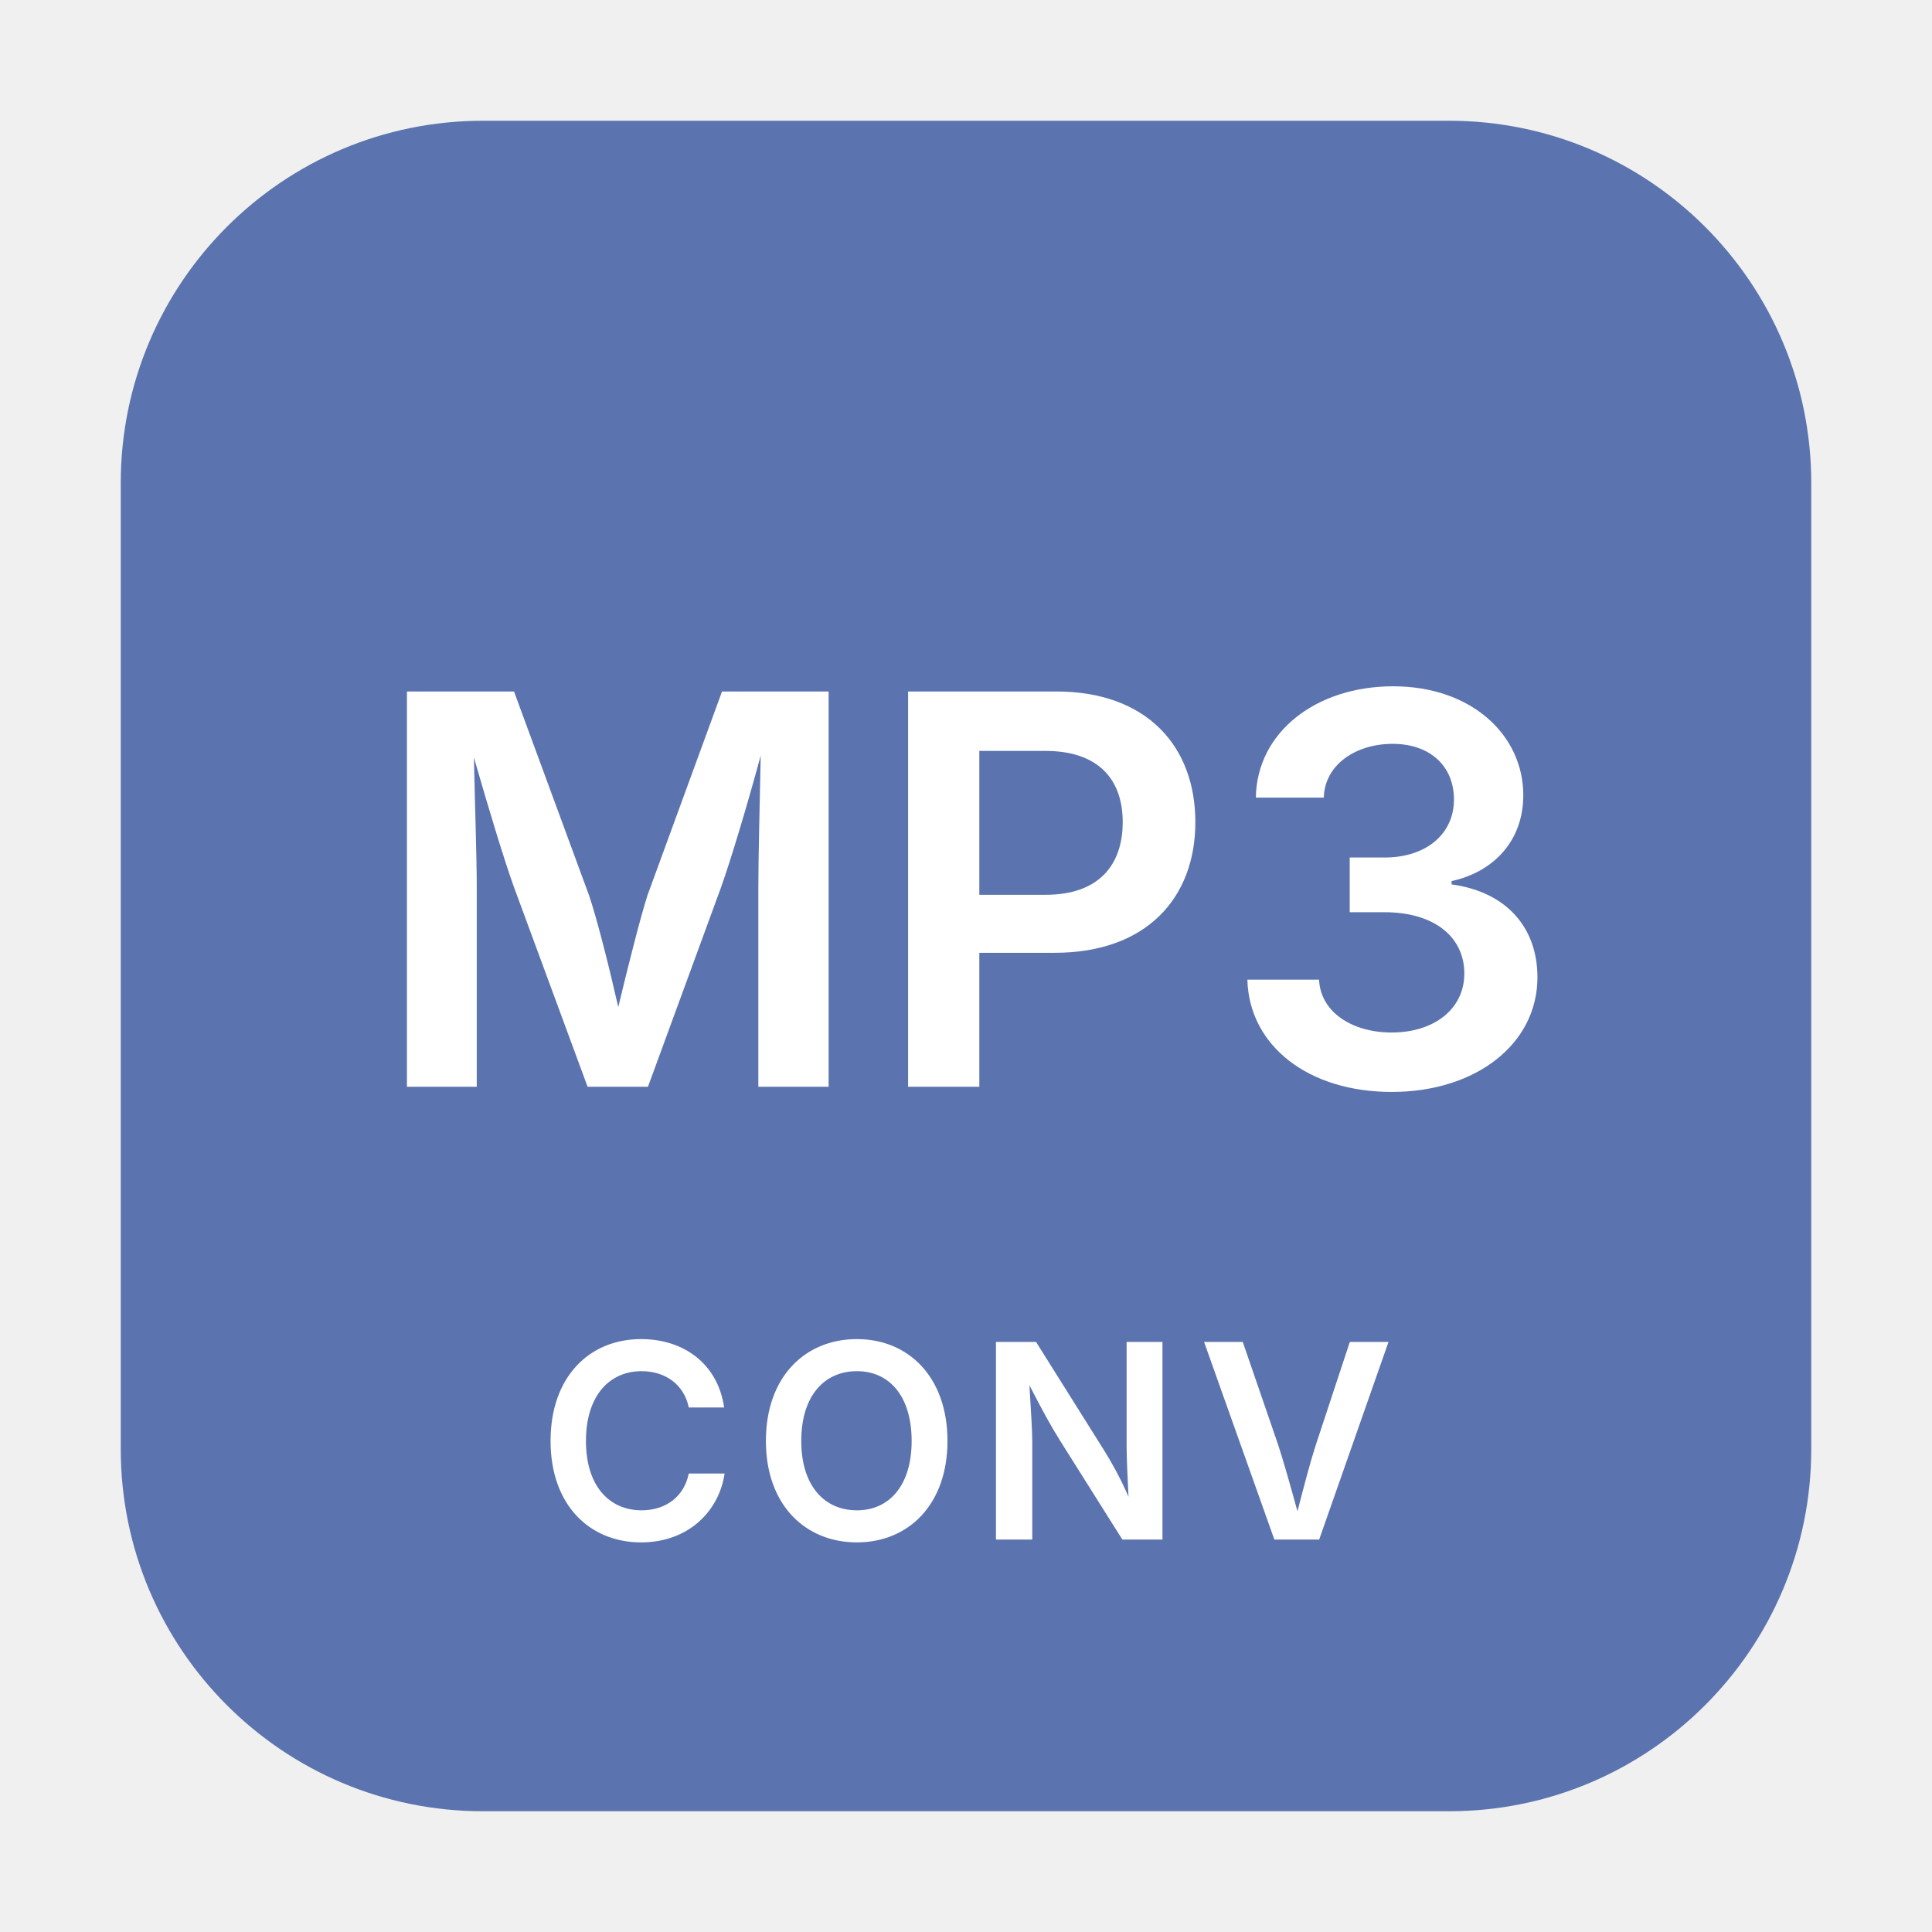
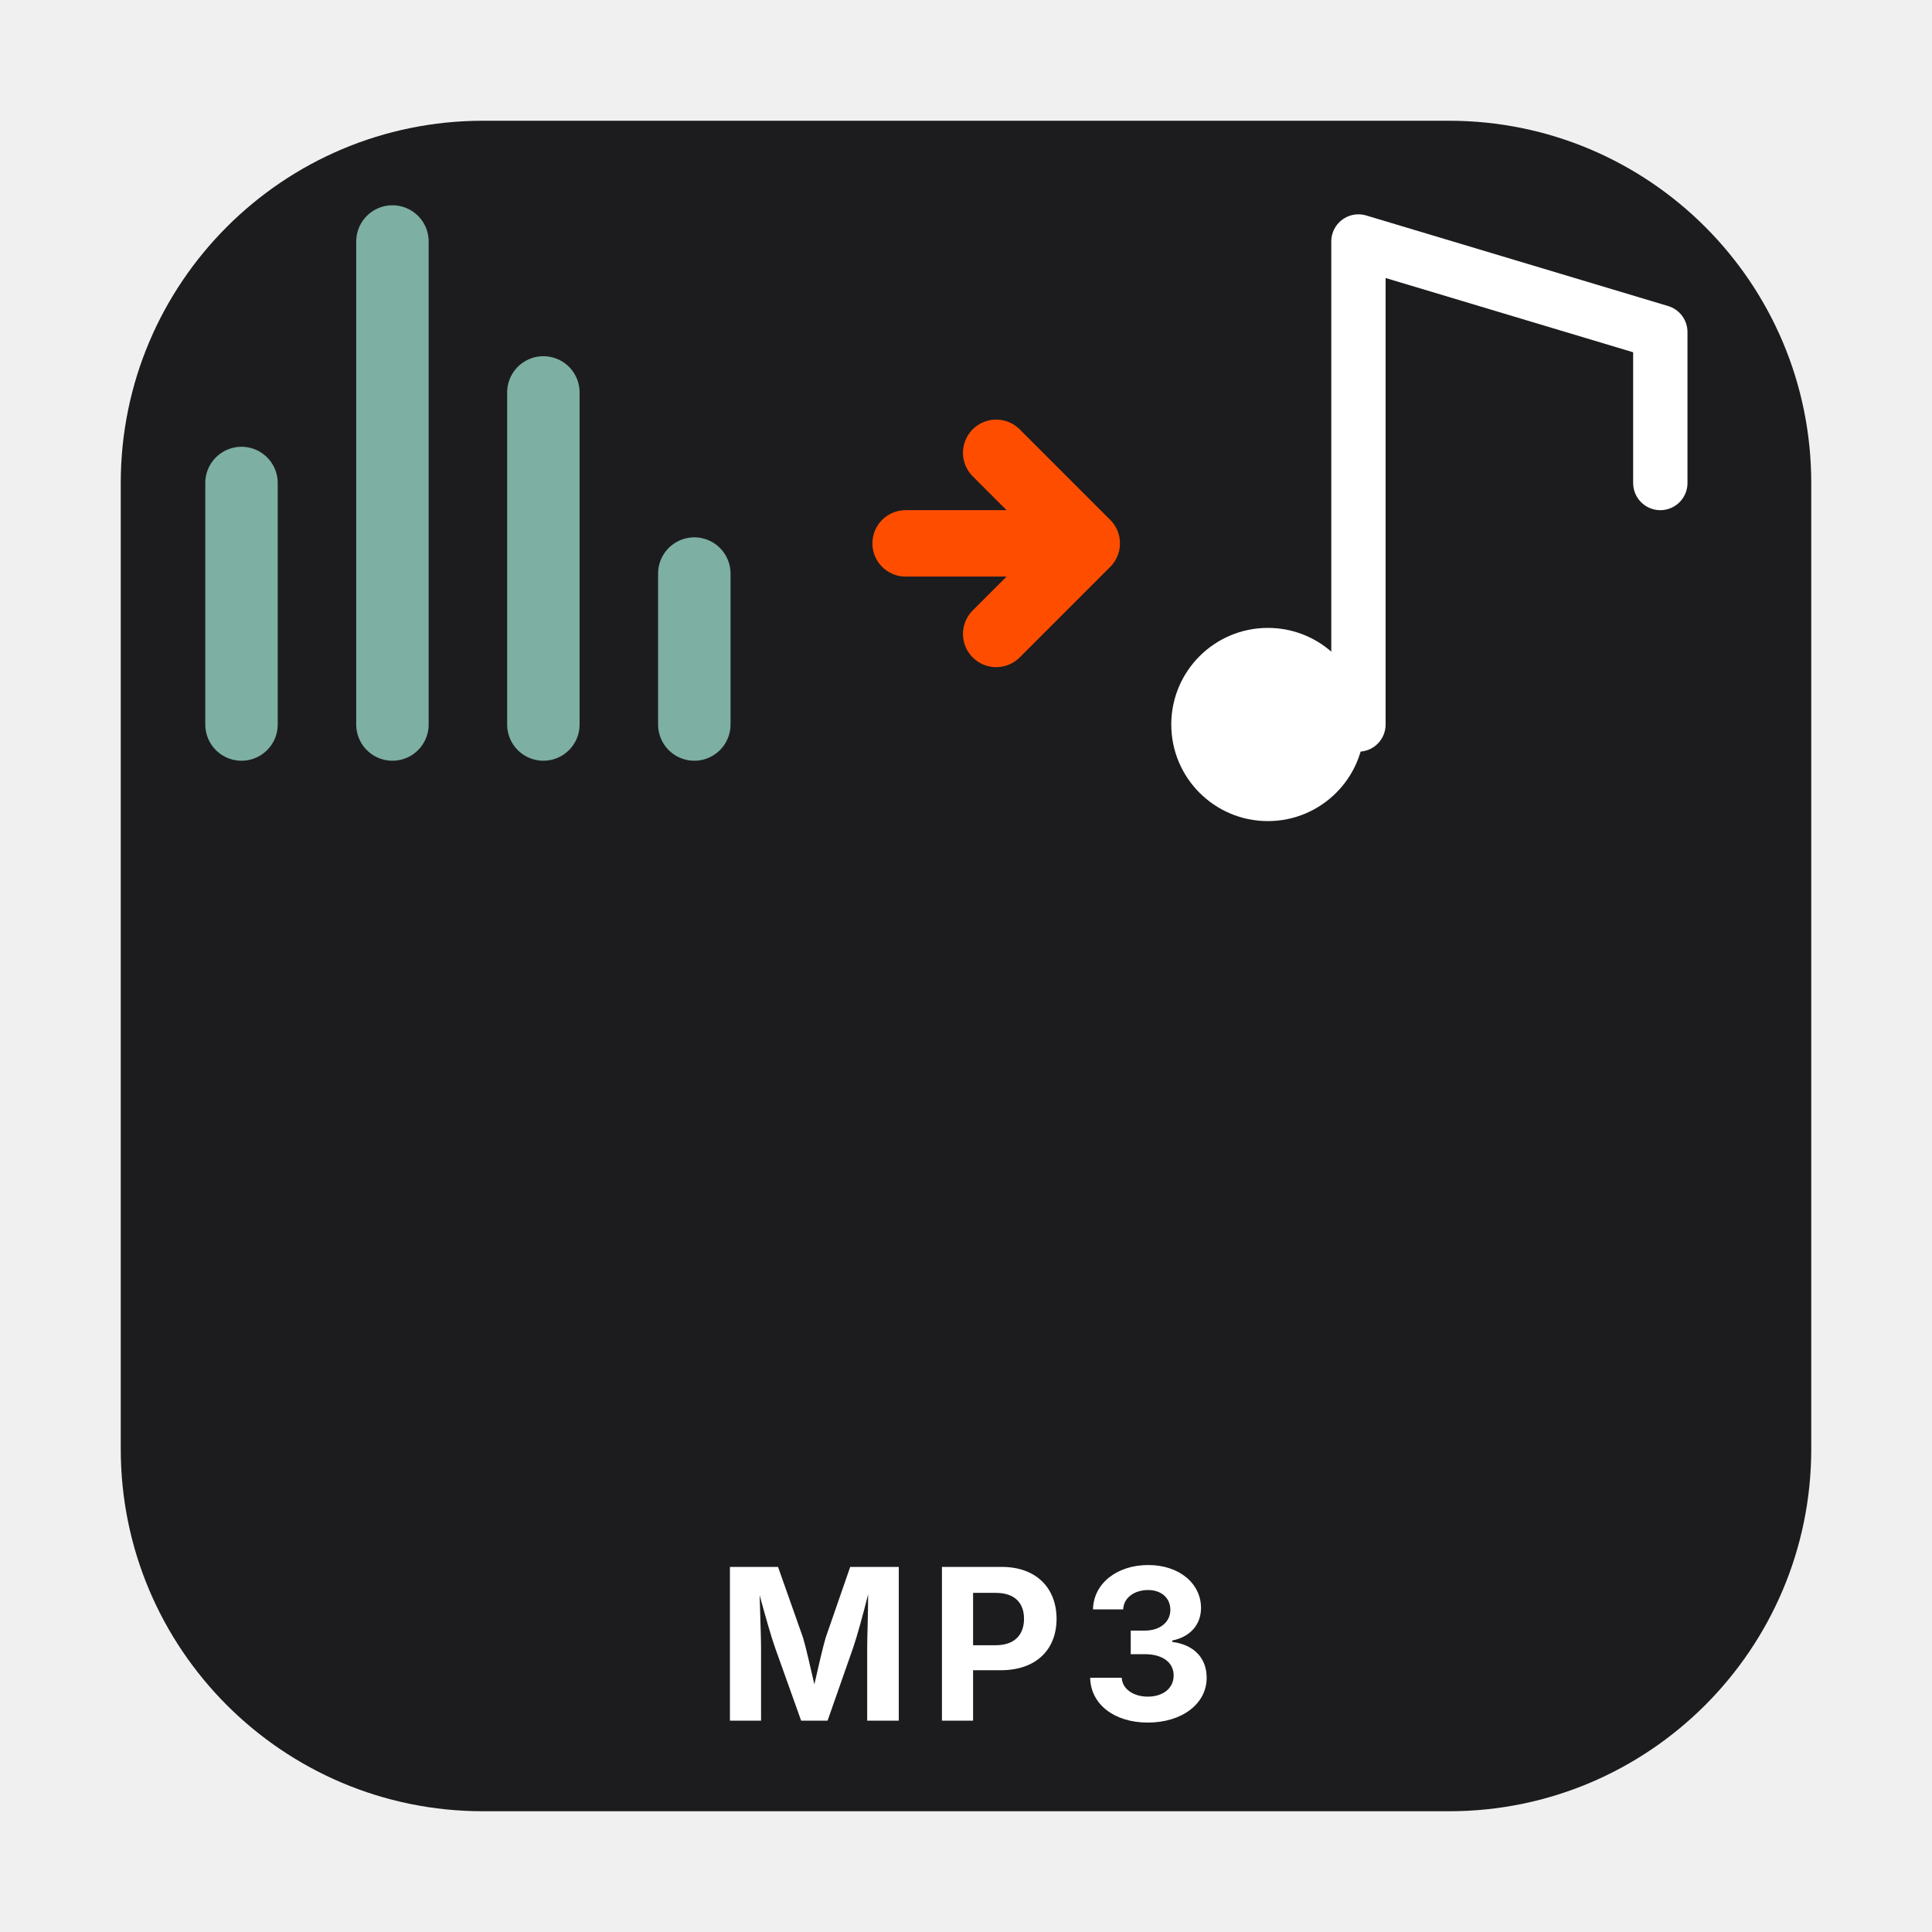
<svg xmlns="http://www.w3.org/2000/svg" viewBox="0 0 64 64" role="img" aria-labelledby="svg-minipictogram-8d5099-title svg-minipictogram-8d5099-desc">
-   <rect x="4" y="4" width="56" height="56" rx="12" ry="12" fill="#5B73AE" aria-hidden="true" />
-   <text x="32" y="36" text-anchor="middle" font-family="-apple-system, BlinkMacSystemFont, 'Segoe UI', sans-serif" font-size="18" font-weight="600" fill="#FFFFFF">MP3</text>
-   <text x="32" y="51" text-anchor="middle" font-family="-apple-system, BlinkMacSystemFont, 'Segoe UI', sans-serif" font-size="9" font-weight="600" letter-spacing="0.5" fill="#FFFFFF">CONV</text>
+   <rect x="4" y="4" width="56" height="56" rx="12" ry="12" fill="#1C1C1E" aria-hidden="true" />
+   <path d="M 8 24 L 8 16 M 13 24 L 13 8 M 18 24 L 18 13 M 23 24 L 23 19" stroke="#7DAFA3" stroke-width="2.4" stroke-linecap="round" aria-hidden="true" />
+   <path d="M 30 18 L 36 18 M 33 15 L 36 18 L 33 21" fill="none" stroke="#FF4D00" stroke-width="2.2" stroke-linecap="round" stroke-linejoin="round" aria-hidden="true" />
+   <circle cx="42" cy="24" r="3.2" fill="#FFFFFF" aria-hidden="true" />
+   <path d="M 45 24 L 45 8 L 55 11 L 55 16" fill="none" stroke="#FFFFFF" stroke-width="1.8" stroke-linecap="round" stroke-linejoin="round" aria-hidden="true" />
+   <text x="32" y="57" text-anchor="middle" font-family="-apple-system, BlinkMacSystemFont, 'Segoe UI', sans-serif" font-size="7" font-weight="700" letter-spacing="0.5" fill="#FFFFFF">MP3</text>
</svg>
